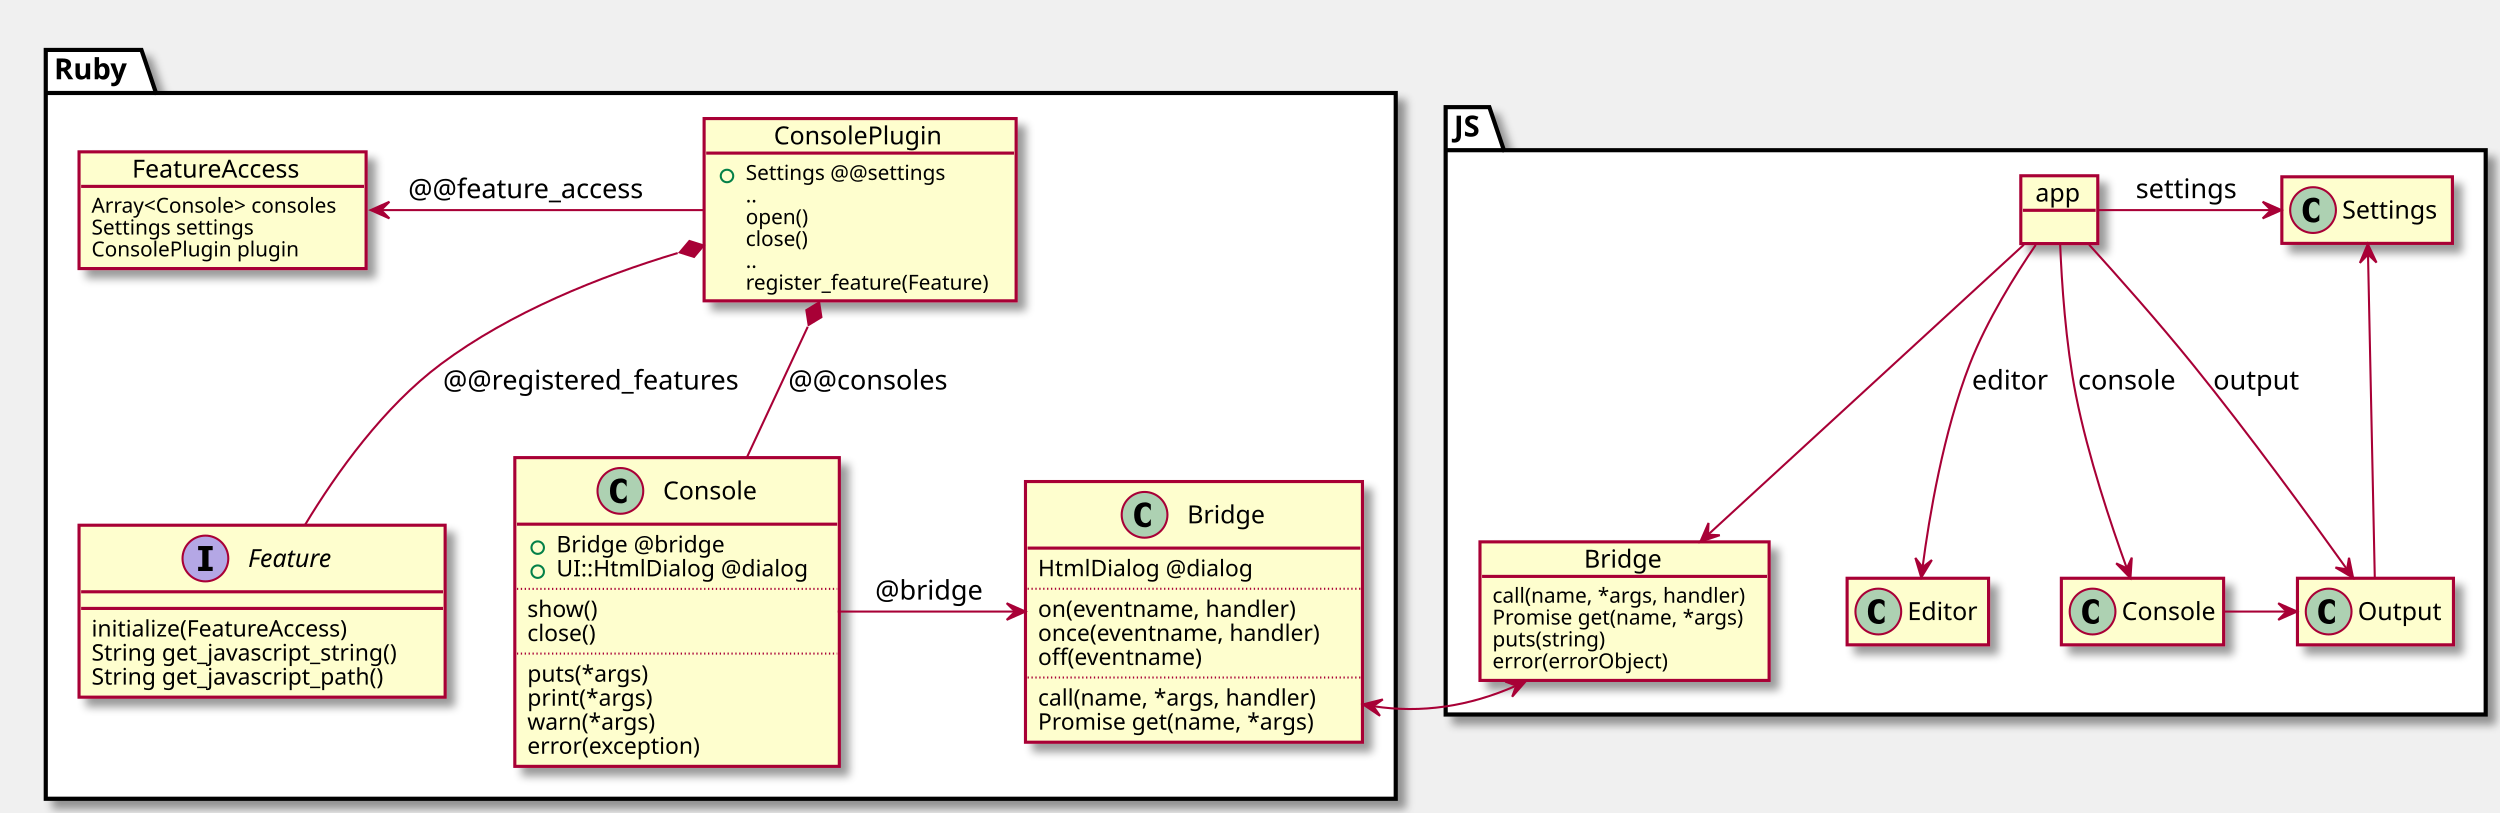
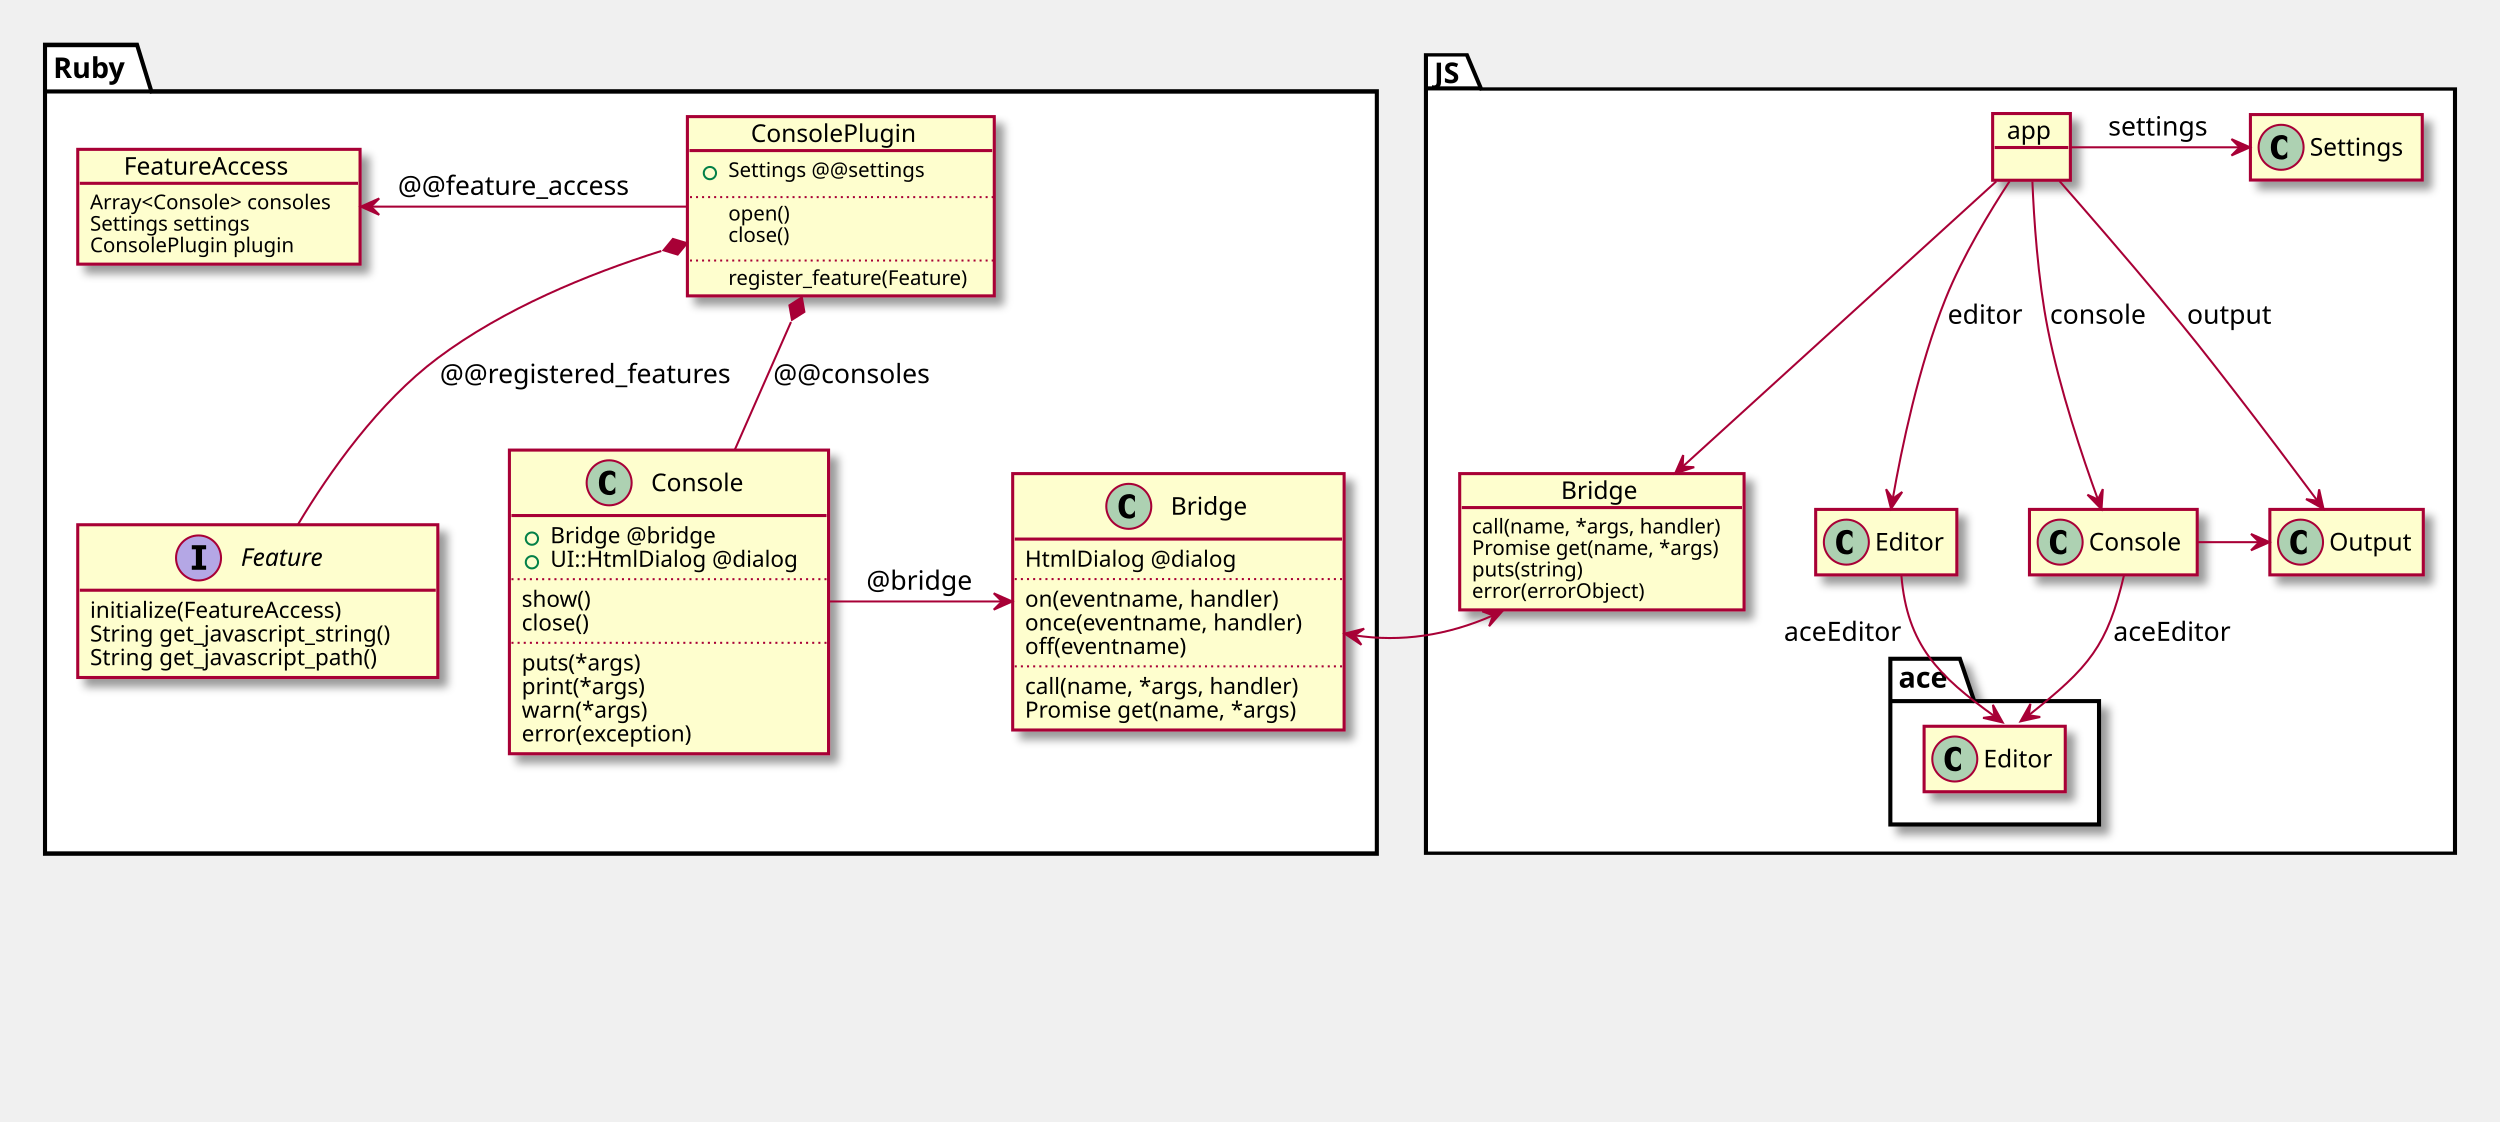
- <svg xmlns="http://www.w3.org/2000/svg" height="625.6px" style="width:1923px;height:625px;" version="1.1" viewBox="0 0 1923 625" width="1923.2px">
-   <defs>
-     <filter height="300%" id="f1" width="300%" x="-1" y="-1">
-       <feGaussianBlur result="blurOut" stdDeviation="3.2" />
-       <feColorMatrix in="blurOut" result="blurOut2" type="matrix" values="0 0 0 0 0 0 0 0 0 0 0 0 0 0 0 0 0 0 .4 0" />
-       <feOffset dx="6.4" dy="6.4" in="blurOut2" result="blurOut3" />
-       <feBlend in="SourceGraphic" in2="blurOut3" mode="normal" />
+ <svg xmlns="http://www.w3.org/2000/svg" contentScriptType="application/ecmascript" contentStyleType="text/css" height="548px" preserveAspectRatio="none" style="width:1222px;height:548px;" version="1.1" viewBox="0 0 1222 548" width="1222px" zoomAndPan="magnify" id="svg254">
+   <defs id="defs11">
+     <filter height="300%" id="f2hnuygxbuaqs" width="300%" x="-1" y="-1">
+       <feGaussianBlur result="blurOut" stdDeviation="2.0" id="feGaussianBlur2" />
+       <feColorMatrix in="blurOut" result="blurOut2" type="matrix" values="0 0 0 0 0 0 0 0 0 0 0 0 0 0 0 0 0 0 .4 0" id="feColorMatrix4" />
+       <feOffset dx="4.0" dy="4.0" in="blurOut2" result="blurOut3" id="feOffset6" />
+       <feBlend in="SourceGraphic" in2="blurOut3" mode="normal" id="feBlend8" />
    </filter>
  </defs>
-   <g>
-     <polygon fill="#FFFFFF" filter="url(#f1)" points="35.2,38.4,108.8,38.4,120,71.527,1073.6,71.527,1073.6,614.4,35.2,614.4,35.2,38.4" style="stroke: #000000; stroke-width: 3.2;" />
-     <line style="stroke: #000000; stroke-width: 3.2;" x1="35.2" x2="120" y1="71.527" y2="71.527" />
-     <text fill="#000000" font-family="sans-serif" font-size="22.4" font-weight="bold" lengthAdjust="spacingAndGlyphs" textLength="62.4" x="41.6" y="60.992">Ruby</text>
-     <polygon fill="#FFFFFF" filter="url(#f1)" points="1112,82.4,1145.6,82.4,1156.8,115.527,1912,115.527,1912,549.6,1112,549.6,1112,82.4" style="stroke: #000000; stroke-width: 3.2;" />
-     <line style="stroke: #000000; stroke-width: 3.2;" x1="1112" x2="1156.8" y1="115.527" y2="115.527" />
-     <text fill="#000000" font-family="sans-serif" font-size="22.4" font-weight="bold" lengthAdjust="spacingAndGlyphs" textLength="22.4" x="1118.4" y="104.992">JS</text>
-     <rect fill="#FEFECE" filter="url(#f1)" height="140.194" style="stroke: #A80036; stroke-width: 2.4;" width="240" x="541.6" y="91.2" />
-     <text fill="#000000" font-family="sans-serif" font-size="19.2" lengthAdjust="spacingAndGlyphs" textLength="140.8" x="595.2" y="111.022">ConsolePlugin</text>
-     <line style="stroke: #A80036; stroke-width: 2.4;" x1="543.2" x2="780" y1="117.766" y2="117.766" />
-     <ellipse cx="559.2" cy="135.366" fill="none" rx="4.8" ry="4.8" style="stroke: #038048; stroke-width: 1.6;" />
-     <text fill="#000000" font-family="sans-serif" font-size="16" lengthAdjust="spacingAndGlyphs" textLength="164.8" x="573.6" y="138.415">Settings @@settings</text>
-     <text fill="#000000" font-family="sans-serif" font-size="16" lengthAdjust="spacingAndGlyphs" textLength="9.6" x="573.6" y="155.617">..</text>
-     <text fill="#000000" font-family="sans-serif" font-size="16" lengthAdjust="spacingAndGlyphs" textLength="51.2" x="573.6" y="172.422">open()</text>
-     <text fill="#000000" font-family="sans-serif" font-size="16" lengthAdjust="spacingAndGlyphs" textLength="51.2" x="573.6" y="189.227">close()</text>
-     <text fill="#000000" font-family="sans-serif" font-size="16" lengthAdjust="spacingAndGlyphs" textLength="9.6" x="573.6" y="206.031">..</text>
-     <text fill="#000000" font-family="sans-serif" font-size="16" lengthAdjust="spacingAndGlyphs" textLength="198.4" x="573.6" y="222.836">register_feature(Feature)</text>
-     <rect fill="#FEFECE" filter="url(#f1)" height="237.481" style="stroke: #A80036; stroke-width: 2.4;" width="249.6" x="396" y="352" />
-     <ellipse cx="477.2" cy="377.6" fill="#ADD1B2" rx="17.6" ry="17.6" style="stroke: #A80036; stroke-width: 1.6;" />
-     <path d="M482,385.6 Q481.025,386.4 479.975,386.8 Q478.925,387.2 477.75,387.2 Q473.575,387.2 471.387,384.738 Q469.2,382.275 469.2,377.6 Q469.2,372.925 471.387,370.462 Q473.575,368 477.75,368 Q478.925,368 480,368.4 Q481.075,368.8 482,369.6 L482,374.4 Q481.025,372.75 480.1,371.975 Q479.175,371.2 478.2,371.2 Q476.125,371.2 475.062,372.812 Q474,374.425 474,377.6 Q474,380.775 475.062,382.387 Q476.125,384 478.2,384 Q479.175,384 480.1,383.225 Q481.025,382.45 482,380.8 L482,385.6 Z " />
-     <text fill="#000000" font-family="sans-serif" font-size="19.2" lengthAdjust="spacingAndGlyphs" textLength="80" x="510" y="384.139">Console</text>
-     <line style="stroke: #A80036; stroke-width: 2.4;" x1="397.6" x2="644" y1="403.2" y2="403.2" />
-     <ellipse cx="413.6" cy="421.243" fill="none" rx="4.8" ry="4.8" style="stroke: #038048; stroke-width: 1.6;" />
-     <text fill="#000000" font-family="sans-serif" font-size="17.6" lengthAdjust="spacingAndGlyphs" textLength="142.4" x="428" y="424.837">Bridge @bridge</text>
-     <ellipse cx="413.6" cy="439.728" fill="none" rx="4.8" ry="4.8" style="stroke: #038048; stroke-width: 1.6;" />
-     <text fill="#000000" font-family="sans-serif" font-size="17.6" lengthAdjust="spacingAndGlyphs" textLength="208" x="428" y="443.322">UI::HtmlDialog @dialog</text>
-     <line style="stroke: #A80036; stroke-width: 1.6; stroke-dasharray: 1.0,2.0;" x1="397.6" x2="644" y1="452.97" y2="452.97" />
-     <text fill="#000000" font-family="sans-serif" font-size="17.6" lengthAdjust="spacingAndGlyphs" textLength="60.8" x="405.6" y="474.607">show()</text>
-     <text fill="#000000" font-family="sans-serif" font-size="17.6" lengthAdjust="spacingAndGlyphs" textLength="60.8" x="405.6" y="493.092">close()</text>
-     <line style="stroke: #A80036; stroke-width: 1.6; stroke-dasharray: 1.0,2.0;" x1="397.6" x2="644" y1="502.741" y2="502.741" />
-     <text fill="#000000" font-family="sans-serif" font-size="17.6" lengthAdjust="spacingAndGlyphs" textLength="104" x="405.6" y="524.377">puts(*args)</text>
-     <text fill="#000000" font-family="sans-serif" font-size="17.6" lengthAdjust="spacingAndGlyphs" textLength="105.6" x="405.6" y="542.862">print(*args)</text>
-     <text fill="#000000" font-family="sans-serif" font-size="17.6" lengthAdjust="spacingAndGlyphs" textLength="108.8" x="405.6" y="561.348">warn(*args)</text>
-     <text fill="#000000" font-family="sans-serif" font-size="17.6" lengthAdjust="spacingAndGlyphs" textLength="145.6" x="405.6" y="579.833">error(exception)</text>
-     <rect fill="#FEFECE" filter="url(#f1)" height="132.256" style="stroke: #A80036; stroke-width: 2.4;" width="281.6" x="60.8" y="404" />
-     <ellipse cx="158" cy="429.6" fill="#B4A7E5" rx="17.6" ry="17.6" style="stroke: #A80036; stroke-width: 1.6;" />
-     <path d="M152.4,423.2 L152.4,420 L163.6,420 L163.6,423.2 L160.4,423.2 L160.4,436 L163.6,436 L163.6,439.2 L152.4,439.2 L152.4,436 L155.6,436 L155.6,423.2 L152.4,423.2 Z " />
-     <text fill="#000000" font-family="sans-serif" font-size="19.2" font-style="italic" lengthAdjust="spacingAndGlyphs" textLength="78.4" x="190.8" y="436.139">Feature</text>
-     <line style="stroke: #A80036; stroke-width: 2.4;" x1="62.4" x2="340.8" y1="455.2" y2="455.2" />
-     <line style="stroke: #A80036; stroke-width: 2.4;" x1="62.4" x2="340.8" y1="468" y2="468" />
-     <text fill="#000000" font-family="sans-serif" font-size="17.6" lengthAdjust="spacingAndGlyphs" textLength="217.6" x="70.4" y="489.637">initialize(FeatureAccess)</text>
-     <text fill="#000000" font-family="sans-serif" font-size="17.6" lengthAdjust="spacingAndGlyphs" textLength="262.4" x="70.4" y="508.122">String get_javascript_string()</text>
-     <text fill="#000000" font-family="sans-serif" font-size="17.6" lengthAdjust="spacingAndGlyphs" textLength="249.6" x="70.4" y="526.607">String get_javascript_path()</text>
-     <rect fill="#FEFECE" filter="url(#f1)" height="89.78" style="stroke: #A80036; stroke-width: 2.4;" width="220.8" x="60.8" y="116.8" />
-     <text fill="#000000" font-family="sans-serif" font-size="19.2" lengthAdjust="spacingAndGlyphs" textLength="148.8" x="101.6" y="136.622">FeatureAccess</text>
-     <line style="stroke: #A80036; stroke-width: 2.4;" x1="62.4" x2="280" y1="143.366" y2="143.366" />
-     <text fill="#000000" font-family="sans-serif" font-size="16" lengthAdjust="spacingAndGlyphs" textLength="201.6" x="70.4" y="163.617">Array&lt;Console&gt; consoles</text>
-     <text fill="#000000" font-family="sans-serif" font-size="16" lengthAdjust="spacingAndGlyphs" textLength="129.6" x="70.4" y="180.422">Settings settings</text>
-     <text fill="#000000" font-family="sans-serif" font-size="16" lengthAdjust="spacingAndGlyphs" textLength="158.4" x="70.4" y="197.227">ConsolePlugin plugin</text>
-     <rect fill="#FEFECE" filter="url(#f1)" height="200.511" style="stroke: #A80036; stroke-width: 2.4;" width="259.2" x="788.8" y="370.4" />
-     <ellipse cx="880.4" cy="396" fill="#ADD1B2" rx="17.6" ry="17.6" style="stroke: #A80036; stroke-width: 1.6;" />
-     <path d="M885.2,404 Q884.225,404.8 883.175,405.2 Q882.125,405.6 880.95,405.6 Q876.775,405.6 874.587,403.137 Q872.4,400.675 872.4,396 Q872.4,391.325 874.587,388.863 Q876.775,386.4 880.95,386.4 Q882.125,386.4 883.2,386.8 Q884.275,387.2 885.2,388 L885.2,392.8 Q884.225,391.15 883.3,390.375 Q882.375,389.6 881.4,389.6 Q879.325,389.6 878.263,391.212 Q877.2,392.825 877.2,396 Q877.2,399.175 878.263,400.788 Q879.325,402.4 881.4,402.4 Q882.375,402.4 883.3,401.625 Q884.225,400.85 885.2,399.2 L885.2,404 Z " />
-     <text fill="#000000" font-family="sans-serif" font-size="19.2" lengthAdjust="spacingAndGlyphs" textLength="64" x="913.2" y="402.539">Bridge</text>
-     <line style="stroke: #A80036; stroke-width: 2.4;" x1="790.4" x2="1046.4" y1="421.6" y2="421.6" />
-     <text fill="#000000" font-family="sans-serif" font-size="17.6" lengthAdjust="spacingAndGlyphs" textLength="177.6" x="798.4" y="443.237">HtmlDialog @dialog</text>
-     <line style="stroke: #A80036; stroke-width: 1.6; stroke-dasharray: 1.0,2.0;" x1="790.4" x2="1046.4" y1="452.885" y2="452.885" />
-     <text fill="#000000" font-family="sans-serif" font-size="17.6" lengthAdjust="spacingAndGlyphs" textLength="217.6" x="798.4" y="474.522">on(eventname, handler)</text>
-     <text fill="#000000" font-family="sans-serif" font-size="17.6" lengthAdjust="spacingAndGlyphs" textLength="238.4" x="798.4" y="493.007">once(eventname, handler)</text>
-     <text fill="#000000" font-family="sans-serif" font-size="17.6" lengthAdjust="spacingAndGlyphs" textLength="137.6" x="798.4" y="511.492">off(eventname)</text>
-     <line style="stroke: #A80036; stroke-width: 1.6; stroke-dasharray: 1.0,2.0;" x1="790.4" x2="1046.4" y1="521.141" y2="521.141" />
-     <text fill="#000000" font-family="sans-serif" font-size="17.6" lengthAdjust="spacingAndGlyphs" textLength="240" x="798.4" y="542.777">call(name, *args, handler)</text>
-     <text fill="#000000" font-family="sans-serif" font-size="17.6" lengthAdjust="spacingAndGlyphs" textLength="238.4" x="798.4" y="561.263">Promise get(name, *args)</text>
-     <rect fill="#FEFECE" filter="url(#f1)" height="52.166" style="stroke: #A80036; stroke-width: 2.4;" width="59.2" x="1554.4" y="135.2" />
-     <text fill="#000000" font-family="sans-serif" font-size="19.2" lengthAdjust="spacingAndGlyphs" textLength="38.4" x="1565.6" y="155.022">app</text>
-     <line style="stroke: #A80036; stroke-width: 2.4;" x1="1556" x2="1612" y1="161.766" y2="161.766" />
-     <rect fill="#FEFECE" filter="url(#f1)" height="51.2" style="stroke: #A80036; stroke-width: 2.4;" width="108.8" x="1420.8" y="444.8" />
-     <ellipse cx="1444.8" cy="470.4" fill="#ADD1B2" rx="17.6" ry="17.6" style="stroke: #A80036; stroke-width: 1.6;" />
-     <path d="M1449.6,478.4 Q1448.625,479.2 1447.575,479.6 Q1446.525,480 1445.35,480 Q1441.175,480 1438.987,477.538 Q1436.8,475.075 1436.8,470.4 Q1436.8,465.725 1438.987,463.262 Q1441.175,460.8 1445.35,460.8 Q1446.525,460.8 1447.6,461.2 Q1448.675,461.6 1449.6,462.4 L1449.6,467.2 Q1448.625,465.55 1447.7,464.775 Q1446.775,464 1445.8,464 Q1443.725,464 1442.662,465.613 Q1441.6,467.225 1441.6,470.4 Q1441.6,473.575 1442.662,475.188 Q1443.725,476.8 1445.8,476.8 Q1446.775,476.8 1447.7,476.025 Q1448.625,475.25 1449.6,473.6 L1449.6,478.4 Z " />
-     <text fill="#000000" font-family="sans-serif" font-size="19.2" lengthAdjust="spacingAndGlyphs" textLength="59.2" x="1467.2" y="476.939">Editor</text>
-     <rect fill="#FEFECE" filter="url(#f1)" height="51.2" style="stroke: #A80036; stroke-width: 2.4;" width="124.8" x="1585.6" y="444.8" />
-     <ellipse cx="1609.6" cy="470.4" fill="#ADD1B2" rx="17.6" ry="17.6" style="stroke: #A80036; stroke-width: 1.6;" />
-     <path d="M1614.4,478.4 Q1613.425,479.2 1612.375,479.6 Q1611.325,480 1610.15,480 Q1605.975,480 1603.787,477.538 Q1601.6,475.075 1601.6,470.4 Q1601.6,465.725 1603.787,463.262 Q1605.975,460.8 1610.15,460.8 Q1611.325,460.8 1612.4,461.2 Q1613.475,461.6 1614.4,462.4 L1614.4,467.2 Q1613.425,465.55 1612.5,464.775 Q1611.575,464 1610.6,464 Q1608.525,464 1607.463,465.613 Q1606.4,467.225 1606.4,470.4 Q1606.4,473.575 1607.463,475.188 Q1608.525,476.8 1610.6,476.8 Q1611.575,476.8 1612.5,476.025 Q1613.425,475.25 1614.4,473.6 L1614.4,478.4 Z " />
-     <text fill="#000000" font-family="sans-serif" font-size="19.2" lengthAdjust="spacingAndGlyphs" textLength="80" x="1632" y="476.939">Console</text>
-     <rect fill="#FEFECE" filter="url(#f1)" height="51.2" style="stroke: #A80036; stroke-width: 2.4;" width="120" x="1767.2" y="444.8" />
-     <ellipse cx="1791.2" cy="470.4" fill="#ADD1B2" rx="17.6" ry="17.6" style="stroke: #A80036; stroke-width: 1.6;" />
-     <path d="M1796,478.4 Q1795.025,479.2 1793.975,479.6 Q1792.925,480 1791.75,480 Q1787.575,480 1785.388,477.538 Q1783.2,475.075 1783.2,470.4 Q1783.2,465.725 1785.388,463.262 Q1787.575,460.8 1791.75,460.8 Q1792.925,460.8 1794,461.2 Q1795.075,461.6 1796,462.4 L1796,467.2 Q1795.025,465.55 1794.1,464.775 Q1793.175,464 1792.2,464 Q1790.125,464 1789.062,465.613 Q1788,467.225 1788,470.4 Q1788,473.575 1789.062,475.188 Q1790.125,476.8 1792.2,476.8 Q1793.175,476.8 1794.1,476.025 Q1795.025,475.25 1796,473.6 L1796,478.4 Z " />
-     <text fill="#000000" font-family="sans-serif" font-size="19.2" lengthAdjust="spacingAndGlyphs" textLength="68.8" x="1813.6" y="476.939">Output</text>
-     <rect fill="#FEFECE" filter="url(#f1)" height="51.2" style="stroke: #A80036; stroke-width: 2.4;" width="131.2" x="1755.2" y="136" />
-     <ellipse cx="1779.2" cy="161.6" fill="#ADD1B2" rx="17.6" ry="17.6" style="stroke: #A80036; stroke-width: 1.6;" />
-     <path d="M1784,169.6 Q1783.025,170.4 1781.975,170.8 Q1780.925,171.2 1779.75,171.2 Q1775.575,171.2 1773.388,168.738 Q1771.2,166.275 1771.2,161.6 Q1771.2,156.925 1773.388,154.463 Q1775.575,152 1779.75,152 Q1780.925,152 1782,152.4 Q1783.075,152.8 1784,153.6 L1784,158.4 Q1783.025,156.75 1782.1,155.975 Q1781.175,155.2 1780.2,155.2 Q1778.125,155.2 1777.062,156.812 Q1776,158.425 1776,161.6 Q1776,164.775 1777.062,166.387 Q1778.125,168 1780.2,168 Q1781.175,168 1782.1,167.225 Q1783.025,166.45 1784,164.8 L1784,169.6 Z " />
-     <text fill="#000000" font-family="sans-serif" font-size="19.2" lengthAdjust="spacingAndGlyphs" textLength="83.2" x="1801.6" y="168.139">Settings</text>
-     <rect fill="#FEFECE" filter="url(#f1)" height="106.584" style="stroke: #A80036; stroke-width: 2.4;" width="222.4" x="1138.4" y="416.8" />
-     <text fill="#000000" font-family="sans-serif" font-size="19.2" lengthAdjust="spacingAndGlyphs" textLength="64" x="1218.4" y="436.622">Bridge</text>
-     <line style="stroke: #A80036; stroke-width: 2.4;" x1="1140" x2="1359.2" y1="443.366" y2="443.366" />
-     <text fill="#000000" font-family="sans-serif" font-size="16" lengthAdjust="spacingAndGlyphs" textLength="200" x="1148" y="463.617">call(name, *args, handler)</text>
-     <text fill="#000000" font-family="sans-serif" font-size="16" lengthAdjust="spacingAndGlyphs" textLength="203.2" x="1148" y="480.422">Promise get(name, *args)</text>
-     <text fill="#000000" font-family="sans-serif" font-size="16" lengthAdjust="spacingAndGlyphs" textLength="89.6" x="1148" y="497.227">puts(string)</text>
-     <text fill="#000000" font-family="sans-serif" font-size="16" lengthAdjust="spacingAndGlyphs" textLength="139.2" x="1148" y="514.031">error(errorObject)</text>
-     <path d="M621.301,251.402 C606.715,282.702 590.064,318.437 574.534,351.766 " fill="none" style="stroke: #A80036; stroke-width: 1.6;" />
-     <polygon fill="#A80036" points="630.088,232.546,620.233,238.545,621.98,249.95,631.835,243.95,630.088,232.546" style="stroke: #A80036; stroke-width: 1.6;" />
-     <text fill="#000000" font-family="sans-serif" font-size="20.8" lengthAdjust="spacingAndGlyphs" textLength="131.2" x="606.4" y="299.607">@@consoles</text>
-     <path d="M521.258,194.626 C461.133,212.752 392.683,240.085 339.2,280 C295.304,312.76 259.109,363.211 234.64,403.723 " fill="none" style="stroke: #A80036; stroke-width: 1.6;" />
-     <polygon fill="#A80036" points="541.296,188.827,530.295,185.348,522.853,194.165,533.854,197.644,541.296,188.827" style="stroke: #A80036; stroke-width: 1.6;" />
-     <text fill="#000000" font-family="sans-serif" font-size="20.8" lengthAdjust="spacingAndGlyphs" textLength="241.6" x="340.8" y="299.607">@@registered_features</text>
-     <path d="M293.283,161.6 C368.72,161.6 465.598,161.6 541.176,161.6 " fill="none" style="stroke: #A80036; stroke-width: 1.6;" />
-     <polygon fill="#A80036" points="285.125,161.6,299.525,168,293.125,161.6,299.525,155.2,285.125,161.6" style="stroke: #A80036; stroke-width: 1.6;" />
-     <text fill="#000000" font-family="sans-serif" font-size="20.8" lengthAdjust="spacingAndGlyphs" textLength="196.8" x="314" y="152.407">@@feature_access</text>
-     <path d="M644.418,470.4 C687.619,470.4 736.31,470.4 780.533,470.4 " fill="none" style="stroke: #A80036; stroke-width: 1.6;" />
-     <polygon fill="#A80036" points="788.736,470.4,774.336,464,780.736,470.4,774.336,476.8,788.736,470.4" style="stroke: #A80036; stroke-width: 1.6;" />
-     <text fill="#000000" font-family="sans-serif" font-size="20.8" lengthAdjust="spacingAndGlyphs" textLength="84.8" x="673.2" y="461.207">@bridge</text>
-     <path d="M1565.882,188.408 C1550.267,211.272 1528.24,246.437 1515.2,280 C1494.782,332.554 1483.925,397.594 1478.88,435.997 " fill="none" style="stroke: #A80036; stroke-width: 1.6;" />
-     <polygon fill="#A80036" points="1477.834,444.237,1485.997,430.758,1478.842,436.301,1473.299,429.145,1477.834,444.237" style="stroke: #A80036; stroke-width: 1.6;" />
-     <text fill="#000000" font-family="sans-serif" font-size="20.8" lengthAdjust="spacingAndGlyphs" textLength="59.2" x="1516.8" y="299.607">editor</text>
-     <path d="M1584.693,188.352 C1585.84,216.698 1588.867,264.035 1596.8,304 C1606.157,351.138 1623.888,403.907 1635.824,436.742 " fill="none" style="stroke: #A80036; stroke-width: 1.6;" />
-     <polygon fill="#A80036" points="1638.736,444.645,1639.785,428.922,1635.981,437.134,1627.768,433.33,1638.736,444.645" style="stroke: #A80036; stroke-width: 1.6;" />
-     <text fill="#000000" font-family="sans-serif" font-size="20.8" lengthAdjust="spacingAndGlyphs" textLength="78.4" x="1598.4" y="299.607">console</text>
-     <path d="M1606.963,188.222 C1628.112,211.542 1660.112,247.506 1686.4,280 C1730.224,334.163 1778.096,399.867 1805.2,437.754 " fill="none" style="stroke: #A80036; stroke-width: 1.6;" />
-     <polygon fill="#A80036" points="1810.016,444.494,1806.857,429.056,1805.367,437.984,1796.44,436.494,1810.016,444.494" style="stroke: #A80036; stroke-width: 1.6;" />
-     <text fill="#000000" font-family="sans-serif" font-size="20.8" lengthAdjust="spacingAndGlyphs" textLength="67.2" x="1702.4" y="299.607">output</text>
-     <path d="M1613.984,161.6 C1647.152,161.6 1701.792,161.6 1746.592,161.6 " fill="none" style="stroke: #A80036; stroke-width: 1.6;" />
-     <polygon fill="#A80036" points="1754.832,161.6,1740.432,155.2,1746.832,161.6,1740.432,168,1754.832,161.6" style="stroke: #A80036; stroke-width: 1.6;" />
-     <text fill="#000000" font-family="sans-serif" font-size="20.8" lengthAdjust="spacingAndGlyphs" textLength="81.6" x="1642.8" y="152.407">settings</text>
-     <path d="M1556.765,188.208 C1504.069,236.598 1386.93,344.163 1313.963,411.166 " fill="none" style="stroke: #A80036; stroke-width: 1.6;" />
-     <polygon fill="#A80036" points="1307.917,416.718,1322.851,411.691,1313.809,411.307,1314.193,402.264,1307.917,416.718" style="stroke: #A80036; stroke-width: 1.6;" />
-     <path d="M1711.008,470.4 C1726.848,470.4 1742.688,470.4 1758.544,470.4 " fill="none" style="stroke: #A80036; stroke-width: 1.6;" />
-     <polygon fill="#A80036" points="1766.832,470.4,1752.432,464,1758.832,470.4,1752.432,476.8,1766.832,470.4" style="stroke: #A80036; stroke-width: 1.6;" />
-     <path d="M1821.488,196.302 C1822.784,258.227 1825.552,390.234 1826.688,444.616 " fill="none" style="stroke: #A80036; stroke-width: 1.6;" />
-     <polygon fill="#A80036" points="1821.312,187.691,1815.215,202.222,1821.479,195.69,1828.012,201.954,1821.312,187.691" style="stroke: #A80036; stroke-width: 1.6;" />
-     <path d="M1056.712,543.263 C1093.229,548.819 1129.746,543.54 1166.262,527.425 " fill="none" style="stroke: #A80036; stroke-width: 1.6;" />
-     <polygon fill="#A80036" points="1173.566,524.058,1157.81,524.277,1166.302,527.408,1163.171,535.9,1173.566,524.058" style="stroke: #A80036; stroke-width: 1.6;" />
-     <polygon fill="#A80036" points="1048.4,541.811,1061.482,550.596,1056.28,543.189,1063.687,537.988,1048.4,541.811" style="stroke: #A80036; stroke-width: 1.6;" />
+   <g id="g252">
+     <polygon fill="#FFFFFF" points="67,24 74,44.704 673,44.704 673,384 22,384 22,24 " style="stroke:#000000;stroke-width:2" id="polygon13" transform="matrix(1,0,0,1.097948,0,-4.392156)" />
+     <line style="stroke: #000000; stroke-width: 2.0;" x1="22" x2="74" y1="44.704" y2="44.704" id="line15" />
+     <text fill="#000000" font-family="sans-serif" font-size="14" font-weight="bold" lengthAdjust="spacingAndGlyphs" textLength="39" x="26" y="38.12" id="text17">Ruby</text>
+     <polygon fill="#FFFFFF" points="697,51.5 717,51.5 724,72.204 1200,72.204 1200,536 697,536 " style="stroke:#000000;stroke-width:2" id="polygon19" transform="matrix(1,0,0,0.805396,0,-14.65336)" />
+     <line style="stroke:#000000;stroke-width:2" x1="697" x2="724" y1="43.204" y2="43.204" id="line21" />
+     <text fill="#000000" font-family="sans-serif" font-size="14" font-weight="bold" lengthAdjust="spacingAndGlyphs" textLength="14" x="701" y="65.62" id="text23" transform="translate(0,-25)">JS</text>
+     <polygon fill="#FFFFFF" filter="url(#f2hnuygxbuaqs)" points="924,431 958,431 965,451.704 1026,451.704 1026,512 924,512 " style="stroke:#000000;stroke-width:2" id="polygon25" transform="translate(0,-109)" />
+     <line style="stroke:#000000;stroke-width:2" x1="924" x2="965" y1="342.704" y2="342.704" id="line27" />
+     <text fill="#000000" font-family="sans-serif" font-size="14" font-weight="bold" lengthAdjust="spacingAndGlyphs" textLength="28" x="928" y="445.12" id="text29" transform="translate(0,-109)">ace</text>
+     <rect fill="#FEFECE" filter="url(#f2hnuygxbuaqs)" height="87.621" style="stroke: #A80036; stroke-width: 1.5;" width="150" x="336" y="57" id="rect31" />
+     <text fill="#000000" font-family="sans-serif" font-size="12" lengthAdjust="spacingAndGlyphs" textLength="88" x="367" y="69.389" id="text33">ConsolePlugin</text>
+     <line style="stroke: #A80036; stroke-width: 1.5;" x1="337" x2="485" y1="73.603" y2="73.603" id="line35" />
+     <circle cx="347" cy="84.603" fill="none" style="stroke: #038048; stroke-width: 1.0;" id="ellipse37" r="3" />
+     <text fill="#000000" font-family="sans-serif" font-size="10" lengthAdjust="spacingAndGlyphs" textLength="103" x="356" y="86.509" id="text39">Settings @@settings</text>
+     <line style="stroke:#a80036;stroke-width:0.983;stroke-dasharray:0.983, 1.966" x1="337.271" x2="486.143" y1="96.347" y2="96.347" id="line68-7" />
+     <text fill="#000000" font-family="sans-serif" font-size="10" lengthAdjust="spacingAndGlyphs" textLength="32" x="356" y="107.764" id="text43">open()</text>
+     <text fill="#000000" font-family="sans-serif" font-size="10" lengthAdjust="spacingAndGlyphs" textLength="32" x="356" y="118.267" id="text45">close()</text>
+     <line style="stroke:#a80036;stroke-width:0.983;stroke-dasharray:0.983, 1.966" x1="337.271" x2="486.143" y1="127.347" y2="127.347" id="line68-7-5" />
+     <text fill="#000000" font-family="sans-serif" font-size="10" lengthAdjust="spacingAndGlyphs" textLength="124" x="356" y="139.273" id="text49">register_feature(Feature)</text>
+     <rect fill="#FEFECE" filter="url(#f2hnuygxbuaqs)" height="148.426" id="Ruby::Console" style="stroke: #A80036; stroke-width: 1.5;" width="156" x="249" y="220" />
+     <circle cx="297.75" cy="236" fill="#ADD1B2" style="stroke: #A80036; stroke-width: 1.0;" id="ellipse52" r="11" />
+     <path d="M300.75,241 Q300.141,241.5 299.484,241.75 Q298.828,242 298.094,242 Q295.484,242 294.117,240.461 Q292.75,238.922 292.75,236 Q292.75,233.078 294.117,231.539 Q295.484,230 298.094,230 Q298.828,230 299.5,230.25 Q300.172,230.5 300.75,231 L300.75,234 Q300.141,232.969 299.562,232.484 Q298.984,232 298.375,232 Q297.078,232 296.414,233.008 Q295.75,234.016 295.75,236 Q295.75,237.984 296.414,238.992 Q297.078,240 298.375,240 Q298.984,240 299.562,239.516 Q300.141,239.031 300.75,238 L300.75,241 Z " id="path54" />
+     <text fill="#000000" font-family="sans-serif" font-size="12" lengthAdjust="spacingAndGlyphs" textLength="50" x="318.25" y="240.087" id="text56">Console</text>
+     <line style="stroke: #A80036; stroke-width: 1.5;" x1="250" x2="404" y1="252" y2="252" id="line58" />
+     <circle cx="260" cy="263.277" fill="none" style="stroke: #038048; stroke-width: 1.0;" id="ellipse60" r="3" />
+     <text fill="#000000" font-family="sans-serif" font-size="11" lengthAdjust="spacingAndGlyphs" textLength="89" x="269" y="265.523" id="text62">Bridge @bridge</text>
+     <circle cx="260" cy="274.83" fill="none" style="stroke: #038048; stroke-width: 1.0;" id="ellipse64" r="3" />
+     <text fill="#000000" font-family="sans-serif" font-size="11" lengthAdjust="spacingAndGlyphs" textLength="130" x="269" y="277.076" id="text66">UI::HtmlDialog @dialog</text>
+     <line style="stroke: #A80036; stroke-width: 1.0; stroke-dasharray: 1.0,2.0;" x1="250" x2="404" y1="283.106" y2="283.106" id="line68" />
+     <text fill="#000000" font-family="sans-serif" font-size="11" lengthAdjust="spacingAndGlyphs" textLength="38" x="255" y="296.629" id="text70">show()</text>
+     <text fill="#000000" font-family="sans-serif" font-size="11" lengthAdjust="spacingAndGlyphs" textLength="38" x="255" y="308.183" id="text72">close()</text>
+     <line style="stroke: #A80036; stroke-width: 1.0; stroke-dasharray: 1.0,2.0;" x1="250" x2="404" y1="314.213" y2="314.213" id="line74" />
+     <text fill="#000000" font-family="sans-serif" font-size="11" lengthAdjust="spacingAndGlyphs" textLength="65" x="255" y="327.736" id="text76">puts(*args)</text>
+     <text fill="#000000" font-family="sans-serif" font-size="11" lengthAdjust="spacingAndGlyphs" textLength="66" x="255" y="339.289" id="text78">print(*args)</text>
+     <text fill="#000000" font-family="sans-serif" font-size="11" lengthAdjust="spacingAndGlyphs" textLength="68" x="255" y="350.842" id="text80">warn(*args)</text>
+     <text fill="#000000" font-family="sans-serif" font-size="11" lengthAdjust="spacingAndGlyphs" textLength="91" x="255" y="362.396" id="text82">error(exception)</text>
+     <rect fill="#FEFECE" filter="url(#f2hnuygxbuaqs)" height="74.66" id="Feature" style="stroke: #A80036; stroke-width: 1.5;" width="176" x="38" y="256.5" />
+     <circle cx="97.042" cy="272.728" fill="#B4A7E5" style="stroke:#a80036;stroke-width:1" id="ellipse85" r="11" />
+     <path d="M93.75,268.5 L93.75,266.5 L100.75,266.5 L100.75,268.5 L98.75,268.5 L98.75,276.5 L100.75,276.5 L100.75,278.5 L93.75,278.5 L93.75,276.5 L95.75,276.5 L95.75,268.5 L93.75,268.5 Z " id="path87" />
+     <text fill="#000000" font-family="sans-serif" font-size="12" font-style="italic" lengthAdjust="spacingAndGlyphs" textLength="49" x="117.75" y="276.587" id="text89">Feature</text>
+     <line style="stroke: #A80036; stroke-width: 1.5;" x1="39" x2="213" y1="288.5" y2="288.5" id="line91" />
+     <text fill="#000000" font-family="sans-serif" font-size="11" lengthAdjust="spacingAndGlyphs" textLength="136" x="44" y="302.023" id="text93">initialize(FeatureAccess)</text>
+     <text fill="#000000" font-family="sans-serif" font-size="11" lengthAdjust="spacingAndGlyphs" textLength="164" x="44" y="313.576" id="text95">String get_javascript_string()</text>
+     <text fill="#000000" font-family="sans-serif" font-size="11" lengthAdjust="spacingAndGlyphs" textLength="156" x="44" y="325.129" id="text97">String get_javascript_path()</text>
+     <rect fill="#FEFECE" filter="url(#f2hnuygxbuaqs)" height="56.112" style="stroke: #A80036; stroke-width: 1.5;" width="138" x="38" y="73" id="rect99" />
+     <text fill="#000000" font-family="sans-serif" font-size="12" lengthAdjust="spacingAndGlyphs" textLength="93" x="60.5" y="85.389" id="text101">FeatureAccess</text>
+     <line style="stroke: #A80036; stroke-width: 1.5;" x1="39" x2="175" y1="89.603" y2="89.603" id="line103" />
+     <text fill="#000000" font-family="sans-serif" font-size="10" lengthAdjust="spacingAndGlyphs" textLength="126" x="44" y="102.261" id="text105">Array&lt;Console&gt; consoles</text>
+     <text fill="#000000" font-family="sans-serif" font-size="10" lengthAdjust="spacingAndGlyphs" textLength="81" x="44" y="112.764" id="text107">Settings settings</text>
+     <text fill="#000000" font-family="sans-serif" font-size="10" lengthAdjust="spacingAndGlyphs" textLength="99" x="44" y="123.267" id="text109">ConsolePlugin plugin</text>
+     <rect fill="#FEFECE" filter="url(#f2hnuygxbuaqs)" height="125.319" id="Ruby::Bridge" style="stroke: #A80036; stroke-width: 1.5;" width="162" x="495" y="231.5" />
+     <circle cx="551.75" cy="247.5" fill="#ADD1B2" style="stroke: #A80036; stroke-width: 1.0;" id="ellipse112" r="11" />
+     <path d="M554.75,252.5 Q554.141,253 553.484,253.25 Q552.828,253.5 552.094,253.5 Q549.484,253.5 548.117,251.961 Q546.75,250.422 546.75,247.5 Q546.75,244.578 548.117,243.039 Q549.484,241.5 552.094,241.5 Q552.828,241.5 553.5,241.75 Q554.172,242 554.75,242.5 L554.75,245.5 Q554.141,244.469 553.562,243.984 Q552.984,243.5 552.375,243.5 Q551.078,243.5 550.414,244.508 Q549.75,245.516 549.75,247.5 Q549.75,249.484 550.414,250.492 Q551.078,251.5 552.375,251.5 Q552.984,251.5 553.562,251.016 Q554.141,250.531 554.75,249.5 L554.75,252.5 Z " id="path114" />
+     <text fill="#000000" font-family="sans-serif" font-size="12" lengthAdjust="spacingAndGlyphs" textLength="40" x="572.25" y="251.587" id="text116">Bridge</text>
+     <line style="stroke: #A80036; stroke-width: 1.5;" x1="496" x2="656" y1="263.5" y2="263.5" id="line118" />
+     <text fill="#000000" font-family="sans-serif" font-size="11" lengthAdjust="spacingAndGlyphs" textLength="111" x="501" y="277.023" id="text120">HtmlDialog @dialog</text>
+     <line style="stroke: #A80036; stroke-width: 1.0; stroke-dasharray: 1.0,2.0;" x1="496" x2="656" y1="283.053" y2="283.053" id="line122" />
+     <text fill="#000000" font-family="sans-serif" font-size="11" lengthAdjust="spacingAndGlyphs" textLength="136" x="501" y="296.576" id="text124">on(eventname, handler)</text>
+     <text fill="#000000" font-family="sans-serif" font-size="11" lengthAdjust="spacingAndGlyphs" textLength="149" x="501" y="308.129" id="text126">once(eventname, handler)</text>
+     <text fill="#000000" font-family="sans-serif" font-size="11" lengthAdjust="spacingAndGlyphs" textLength="86" x="501" y="319.683" id="text128">off(eventname)</text>
+     <line style="stroke: #A80036; stroke-width: 1.0; stroke-dasharray: 1.0,2.0;" x1="496" x2="656" y1="325.713" y2="325.713" id="line130" />
+     <text fill="#000000" font-family="sans-serif" font-size="11" lengthAdjust="spacingAndGlyphs" textLength="150" x="501" y="339.236" id="text132">call(name, *args, handler)</text>
+     <text fill="#000000" font-family="sans-serif" font-size="11" lengthAdjust="spacingAndGlyphs" textLength="149" x="501" y="350.789" id="text134">Promise get(name, *args)</text>
+     <rect fill="#FEFECE" filter="url(#f2hnuygxbuaqs)" height="32.603" style="stroke:#a80036;stroke-width:1.5" width="38" x="974" y="55.5" id="rect136" />
+     <text fill="#000000" font-family="sans-serif" font-size="12" lengthAdjust="spacingAndGlyphs" textLength="24" x="981" y="96.889" id="text138" transform="translate(0,-29)">app</text>
+     <line style="stroke:#a80036;stroke-width:1.5" x1="975" x2="1011" y1="72.103" y2="72.103" id="line140" />
+     <rect fill="#FEFECE" filter="url(#f2hnuygxbuaqs)" height="32" id="JS::Editor" style="stroke:#a80036;stroke-width:1.5" width="69" x="887.5" y="249" />
+     <circle cx="902.5" cy="265" fill="#ADD1B2" style="stroke:#a80036;stroke-width:1" id="ellipse143" r="11" />
+     <path d="m 905.5,270 q -0.609,0.5 -1.266,0.75 -0.656,0.25 -1.391,0.25 -2.609,0 -3.977,-1.539 Q 897.5,267.922 897.5,265 q 0,-2.922 1.367,-4.461 1.367,-1.539 3.977,-1.539 0.734,0 1.406,0.25 0.672,0.25 1.25,0.75 v 3 q -0.609,-1.031 -1.188,-1.516 Q 903.734,261 903.125,261 q -1.297,0 -1.961,1.008 Q 900.5,263.016 900.5,265 q 0,1.984 0.664,2.992 0.664,1.008 1.961,1.008 0.609,0 1.188,-0.484 0.578,-0.484 1.188,-1.516 z" id="path145" />
+     <text fill="#000000" font-family="sans-serif" font-size="12" lengthAdjust="spacingAndGlyphs" textLength="37" x="916.5" y="298.087" id="text147" transform="translate(0,-29)">Editor</text>
+     <rect fill="#FEFECE" filter="url(#f2hnuygxbuaqs)" height="32" id="JS::Console" style="stroke:#a80036;stroke-width:1.5" width="82" x="992" y="249" />
+     <circle cx="1007" cy="265" fill="#ADD1B2" style="stroke:#a80036;stroke-width:1" id="ellipse150" r="11" />
+     <path d="m 1010,270 q -0.609,0.5 -1.266,0.75 -0.656,0.25 -1.391,0.25 -2.609,0 -3.977,-1.539 Q 1002,267.922 1002,265 q 0,-2.922 1.367,-4.461 1.367,-1.539 3.977,-1.539 0.734,0 1.406,0.25 0.672,0.25 1.25,0.75 v 3 q -0.609,-1.031 -1.188,-1.516 Q 1008.234,261 1007.625,261 q -1.297,0 -1.961,1.008 Q 1005,263.016 1005,265 q 0,1.984 0.664,2.992 0.664,1.008 1.961,1.008 0.609,0 1.188,-0.484 0.578,-0.484 1.188,-1.516 z" id="path152" />
+     <text fill="#000000" font-family="sans-serif" font-size="12" lengthAdjust="spacingAndGlyphs" textLength="50" x="1021" y="298.087" id="text154" transform="translate(0,-29)">Console</text>
+     <rect fill="#FEFECE" filter="url(#f2hnuygxbuaqs)" height="32" id="Output" style="stroke:#a80036;stroke-width:1.5" width="75" x="1109.5" y="249" />
+     <circle cx="1124.5" cy="265" fill="#ADD1B2" style="stroke:#a80036;stroke-width:1" id="ellipse157" r="11" />
+     <path d="m 1127.5,270 q -0.609,0.5 -1.266,0.75 -0.656,0.25 -1.391,0.25 -2.609,0 -3.977,-1.539 -1.367,-1.539 -1.367,-4.461 0,-2.922 1.367,-4.461 1.367,-1.539 3.977,-1.539 0.734,0 1.406,0.25 0.672,0.25 1.25,0.75 v 3 q -0.609,-1.031 -1.188,-1.516 Q 1125.734,261 1125.125,261 q -1.297,0 -1.961,1.008 -0.664,1.008 -0.664,2.992 0,1.984 0.664,2.992 0.664,1.008 1.961,1.008 0.609,0 1.188,-0.484 0.578,-0.484 1.188,-1.516 z" id="path159" />
+     <text fill="#000000" font-family="sans-serif" font-size="12" lengthAdjust="spacingAndGlyphs" textLength="43" x="1138.5" y="298.087" id="text161" transform="translate(0,-29)">Output</text>
+     <rect fill="#FEFECE" filter="url(#f2hnuygxbuaqs)" height="32" id="JS::Settings" style="stroke:#a80036;stroke-width:1.5" width="84" x="1100" y="56" />
+     <circle cx="1115" cy="72" fill="#ADD1B2" style="stroke:#a80036;stroke-width:1" id="ellipse164" r="11" />
+     <path d="m 1118,77 q -0.609,0.5 -1.266,0.75 -0.656,0.25 -1.391,0.25 -2.609,0 -3.977,-1.539 Q 1110,74.922 1110,72 q 0,-2.922 1.367,-4.461 1.367,-1.539 3.977,-1.539 0.734,0 1.406,0.25 0.672,0.25 1.25,0.75 v 3 q -0.609,-1.031 -1.188,-1.516 Q 1116.234,68 1115.625,68 q -1.297,0 -1.961,1.008 Q 1113,70.016 1113,72 q 0,1.984 0.664,2.992 0.664,1.008 1.961,1.008 0.609,0 1.188,-0.484 Q 1117.391,75.031 1118,74 Z" id="path166" />
+     <text fill="#000000" font-family="sans-serif" font-size="12" lengthAdjust="spacingAndGlyphs" textLength="52" x="1129" y="105.087" id="text168" transform="translate(0,-29)">Settings</text>
+     <rect fill="#FEFECE" filter="url(#f2hnuygxbuaqs)" height="66.615" style="stroke:#a80036;stroke-width:1.5" width="139" x="713.5" y="231.5" id="rect170" />
+     <text fill="#000000" font-family="sans-serif" font-size="12" lengthAdjust="spacingAndGlyphs" textLength="40" x="763" y="272.889" id="text172" transform="translate(0,-29)">Bridge</text>
+     <line style="stroke:#a80036;stroke-width:1.5" x1="714.5" x2="851.5" y1="248.103" y2="248.103" id="line174" />
+     <text fill="#000000" font-family="sans-serif" font-size="10" lengthAdjust="spacingAndGlyphs" textLength="125" x="719.5" y="289.761" id="text176" transform="translate(0,-29)">call(name, *args, handler)</text>
+     <text fill="#000000" font-family="sans-serif" font-size="10" lengthAdjust="spacingAndGlyphs" textLength="127" x="719.5" y="300.264" id="text178" transform="translate(0,-29)">Promise get(name, *args)</text>
+     <text fill="#000000" font-family="sans-serif" font-size="10" lengthAdjust="spacingAndGlyphs" textLength="56" x="719.5" y="310.767" id="text180" transform="translate(0,-29)">puts(string)</text>
+     <text fill="#000000" font-family="sans-serif" font-size="10" lengthAdjust="spacingAndGlyphs" textLength="87" x="719.5" y="321.269" id="text182" transform="translate(0,-29)">error(errorObject)</text>
+     <rect fill="#FEFECE" filter="url(#f2hnuygxbuaqs)" height="32" id="ace::Editor" style="stroke:#a80036;stroke-width:1.5" width="69" x="940.5" y="355" />
+     <circle cx="955.5" cy="371" fill="#ADD1B2" style="stroke:#a80036;stroke-width:1" id="ellipse185" r="11" />
+     <path d="m 958.5,376 q -0.609,0.5 -1.266,0.75 -0.656,0.25 -1.391,0.25 -2.609,0 -3.977,-1.539 Q 950.5,373.922 950.5,371 q 0,-2.922 1.367,-4.461 1.367,-1.539 3.977,-1.539 0.734,0 1.406,0.25 0.672,0.25 1.25,0.75 v 3 q -0.609,-1.031 -1.188,-1.516 Q 956.734,367 956.125,367 q -1.297,0 -1.961,1.008 Q 953.5,369.016 953.5,371 q 0,1.984 0.664,2.992 0.664,1.008 1.961,1.008 0.609,0 1.188,-0.484 0.578,-0.484 1.188,-1.516 z" id="path187" />
+     <text fill="#000000" font-family="sans-serif" font-size="12" lengthAdjust="spacingAndGlyphs" textLength="37" x="969.5" y="484.087" id="text189" transform="translate(0,-109)">Editor</text>
+     <path d="M386.634,157.403 C378.06,176.9 368.287,199.122 359.169,219.854 " fill="none" id="ConsolePlugin-Ruby::Console" style="stroke: #A80036; stroke-width: 1.0;" />
+     <polygon fill="#A80036" points="391.939,145.341,385.862,149.223,387.108,156.325,393.185,152.444,391.939,145.341" style="stroke: #A80036; stroke-width: 1.0;" id="polygon192" />
+     <text fill="#000000" font-family="sans-serif" font-size="13" lengthAdjust="spacingAndGlyphs" textLength="82" x="378" y="187.254" id="text194">@@consoles</text>
+     <path d="M323.231,122.684 C287.033,134.094 246.131,150.955 214,175 C185.048,196.666 161.216,230.432 145.69,256.302 " fill="none" id="ConsolePlugin-Feature" style="stroke: #A80036; stroke-width: 1.0;" />
+     <polygon fill="#A80036" points="335.816,118.872,328.914,116.782,324.331,122.35,331.233,124.439,335.816,118.872" style="stroke: #A80036; stroke-width: 1.0;" id="polygon197" />
+     <text fill="#000000" font-family="sans-serif" font-size="13" lengthAdjust="spacingAndGlyphs" textLength="151" x="215" y="187.254" id="text199">@@registered_features</text>
+     <path d="M181.437,101 C228.359,101 288.752,101 335.816,101 " fill="none" id="FeatureAccess-ConsolePlugin" style="stroke: #A80036; stroke-width: 1.0;" />
+     <polygon fill="#A80036" points="176.363,101,185.363,105,181.363,101,185.363,97,176.363,101" style="stroke: #A80036; stroke-width: 1.0;" id="polygon202" />
+     <text fill="#000000" font-family="sans-serif" font-size="13" lengthAdjust="spacingAndGlyphs" textLength="123" x="194.5" y="95.254" id="text204">@@feature_access</text>
+     <path d="M405.102,294 C431.955,294 462.169,294 489.641,294 " fill="none" id="Ruby::Console-Ruby::Bridge" style="stroke: #A80036; stroke-width: 1.0;" />
+     <polygon fill="#A80036" points="494.737,294,485.737,290,489.737,294,485.737,298,494.737,294" style="stroke: #A80036; stroke-width: 1.0;" id="polygon207" />
+     <text fill="#000000" font-family="sans-serif" font-size="13" lengthAdjust="spacingAndGlyphs" textLength="53" x="423.5" y="288.254" id="text209">@bridge</text>
+     <path d="M 982.303,88.579 C 972.88,102.93 959.384,125.102 951,146 c -13.218,32.946 -21.589,73.564 -25.774,97.533" fill="none" id="app-JS::Editor" style="stroke:#a80036;stroke-width:1" />
+     <polygon fill="#A80036" points="924.348,277.675 929.806,269.476 925.189,272.746 921.92,268.13 " style="stroke:#a80036;stroke-width:1" id="polygon212" transform="translate(0,-29)" />
+     <text fill="#000000" font-family="sans-serif" font-size="13" lengthAdjust="spacingAndGlyphs" textLength="37" x="952" y="187.254" id="text214" transform="translate(0,-29)">editor</text>
+     <path d="m 993.433,88.72 c 0.717,17.716 2.609,47.302 7.567,72.28 5.85,29.461 16.93,62.442 24.39,82.964" fill="none" id="app-JS::Console" style="stroke:#a80036;stroke-width:1" />
+     <polygon fill="#A80036" points="1027.21,277.903 1027.866,268.076 1025.488,273.209 1020.355,270.831 " style="stroke:#a80036;stroke-width:1" id="polygon217" transform="translate(0,-29)" />
+     <text fill="#000000" font-family="sans-serif" font-size="13" lengthAdjust="spacingAndGlyphs" textLength="49" x="1002" y="187.254" id="text219" transform="translate(0,-29)">console</text>
+     <path d="m 1006.69,88.52 c 12.88,14.681 32.62,37.395 49.31,57.48 16.37,19.698 20.29,24.77 36,45 13.93,17.947 29.49,38.655 40.49,53.421" fill="none" id="app-Output" style="stroke:#a80036;stroke-width:1" />
+     <polygon fill="#A80036" points="1135.75,277.803 1133.588,268.194 1132.766,273.791 1127.169,272.969 " style="stroke:#a80036;stroke-width:1" id="polygon222" transform="translate(0,-29)" />
+     <text fill="#000000" font-family="sans-serif" font-size="13" lengthAdjust="spacingAndGlyphs" textLength="42" x="1069" y="187.254" id="text224" transform="translate(0,-29)">output</text>
+     <path d="m 1012.17,72 c 20.72,0 54.52,0 82.43,0" fill="none" id="app-JS::Settings" style="stroke:#a80036;stroke-width:1" />
+     <polygon fill="#A80036" points="1099.74,101 1090.74,97 1094.74,101 1090.74,105 " style="stroke:#a80036;stroke-width:1" id="polygon227" transform="translate(0,-29)" />
+     <text fill="#000000" font-family="sans-serif" font-size="13" lengthAdjust="spacingAndGlyphs" textLength="51" x="1030.5" y="95.254" id="text229" transform="translate(0,-29)">settings</text>
+     <path d="m 975.815,88.63 c -33.252,30.244 -107.168,97.472 -153.21,139.349" fill="none" id="app-Bridge" style="stroke:#a80036;stroke-width:1" />
+     <polygon fill="#A80036" points="818.789,260.449 828.138,257.352 822.488,257.085 822.755,251.434 " style="stroke:#a80036;stroke-width:1" id="polygon232" transform="translate(0,-29)" />
+     <path d="m 1074.41,265 c 9.9,0 19.8,0 29.7,0" fill="none" id="JS::Console-Output" style="stroke:#a80036;stroke-width:1" />
+     <polygon fill="#A80036" points="1109.29,294 1100.29,290 1104.29,294 1100.29,298 " style="stroke:#a80036;stroke-width:1" id="polygon235" transform="translate(0,-29)" />
+     <path d="m 929.4,281.334 c 2.823,34.131 18.297,49.195 45.52,68.786" fill="none" id="JS::Editor-ace::Editor" style="stroke:#a80036;stroke-width:1" />
+     <polygon fill="#A80036" points="958.596,463.944 955.244,454.683 955.131,460.339 949.476,460.227 " style="stroke:#a80036;stroke-width:1" id="polygon238" transform="rotate(-9.113168,273.5216,281.0781)" />
+     <text fill="#000000" font-family="sans-serif" font-size="13" lengthAdjust="spacingAndGlyphs" textLength="60" x="926" y="412.254" id="text240" transform="translate(-54,-99)">aceEditor</text>
+     <path d="m 1038.25,281.057 c -8.199,34.625 -16.779,44.99 -46.887,68.757" fill="none" id="JS::Console-ace::Editor" style="stroke:#a80036;stroke-width:1" />
+     <polygon fill="#A80036" points="981.234,459.224 978.622,454.206 979.731,463.993 986.252,456.611 " style="stroke:#a80036;stroke-width:1" id="polygon243" transform="rotate(35.95863,1155.316,420.4784)" />
+     <text fill="#000000" font-family="sans-serif" font-size="13" lengthAdjust="spacingAndGlyphs" textLength="60" x="999" y="412.254" id="text245" transform="translate(34,-99)">aceEditor</text>
+     <path d="m 662.384,310.593 c 22.404,3.356 44.807,0.123 67.211,-9.699" fill="none" id="Ruby::Bridge-Bridge" style="stroke:#a80036;stroke-width:1" />
+     <polygon fill="#A80036" points="734.375,327.698 724.527,327.821 729.832,329.785 727.867,335.09 " style="stroke:#a80036;stroke-width:1" id="polygon248" transform="translate(0,-29)" />
+     <polygon fill="#A80036" points="657.264,338.711 665.455,344.18 662.192,339.559 666.812,336.296 " style="stroke:#a80036;stroke-width:1" id="polygon250" transform="translate(0,-29)" />
  </g>
</svg>
